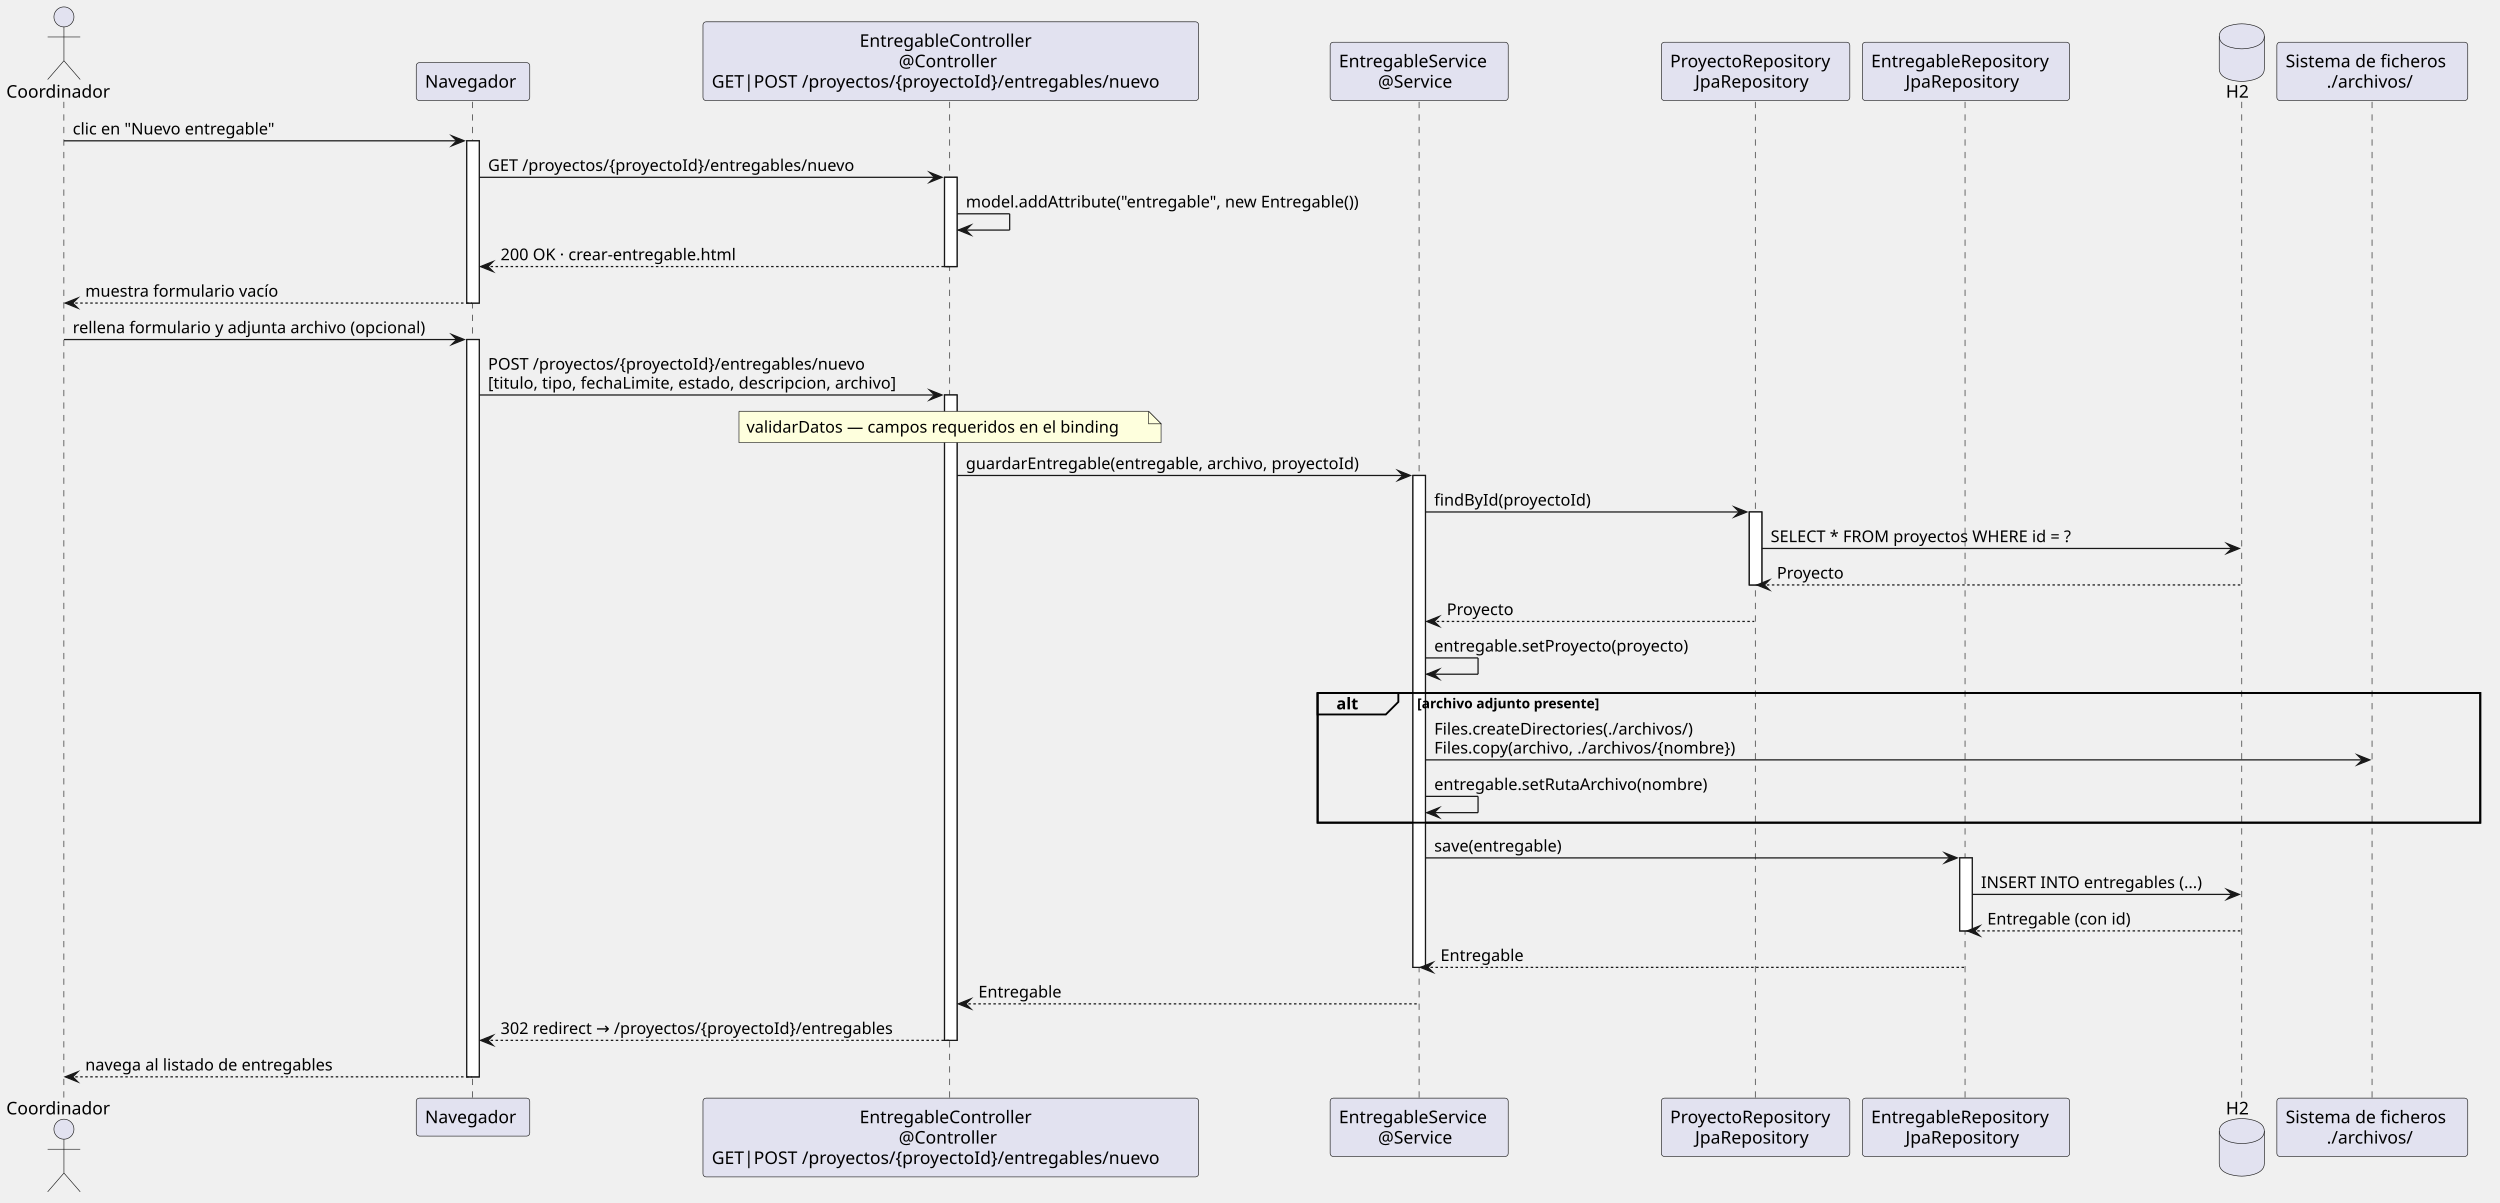
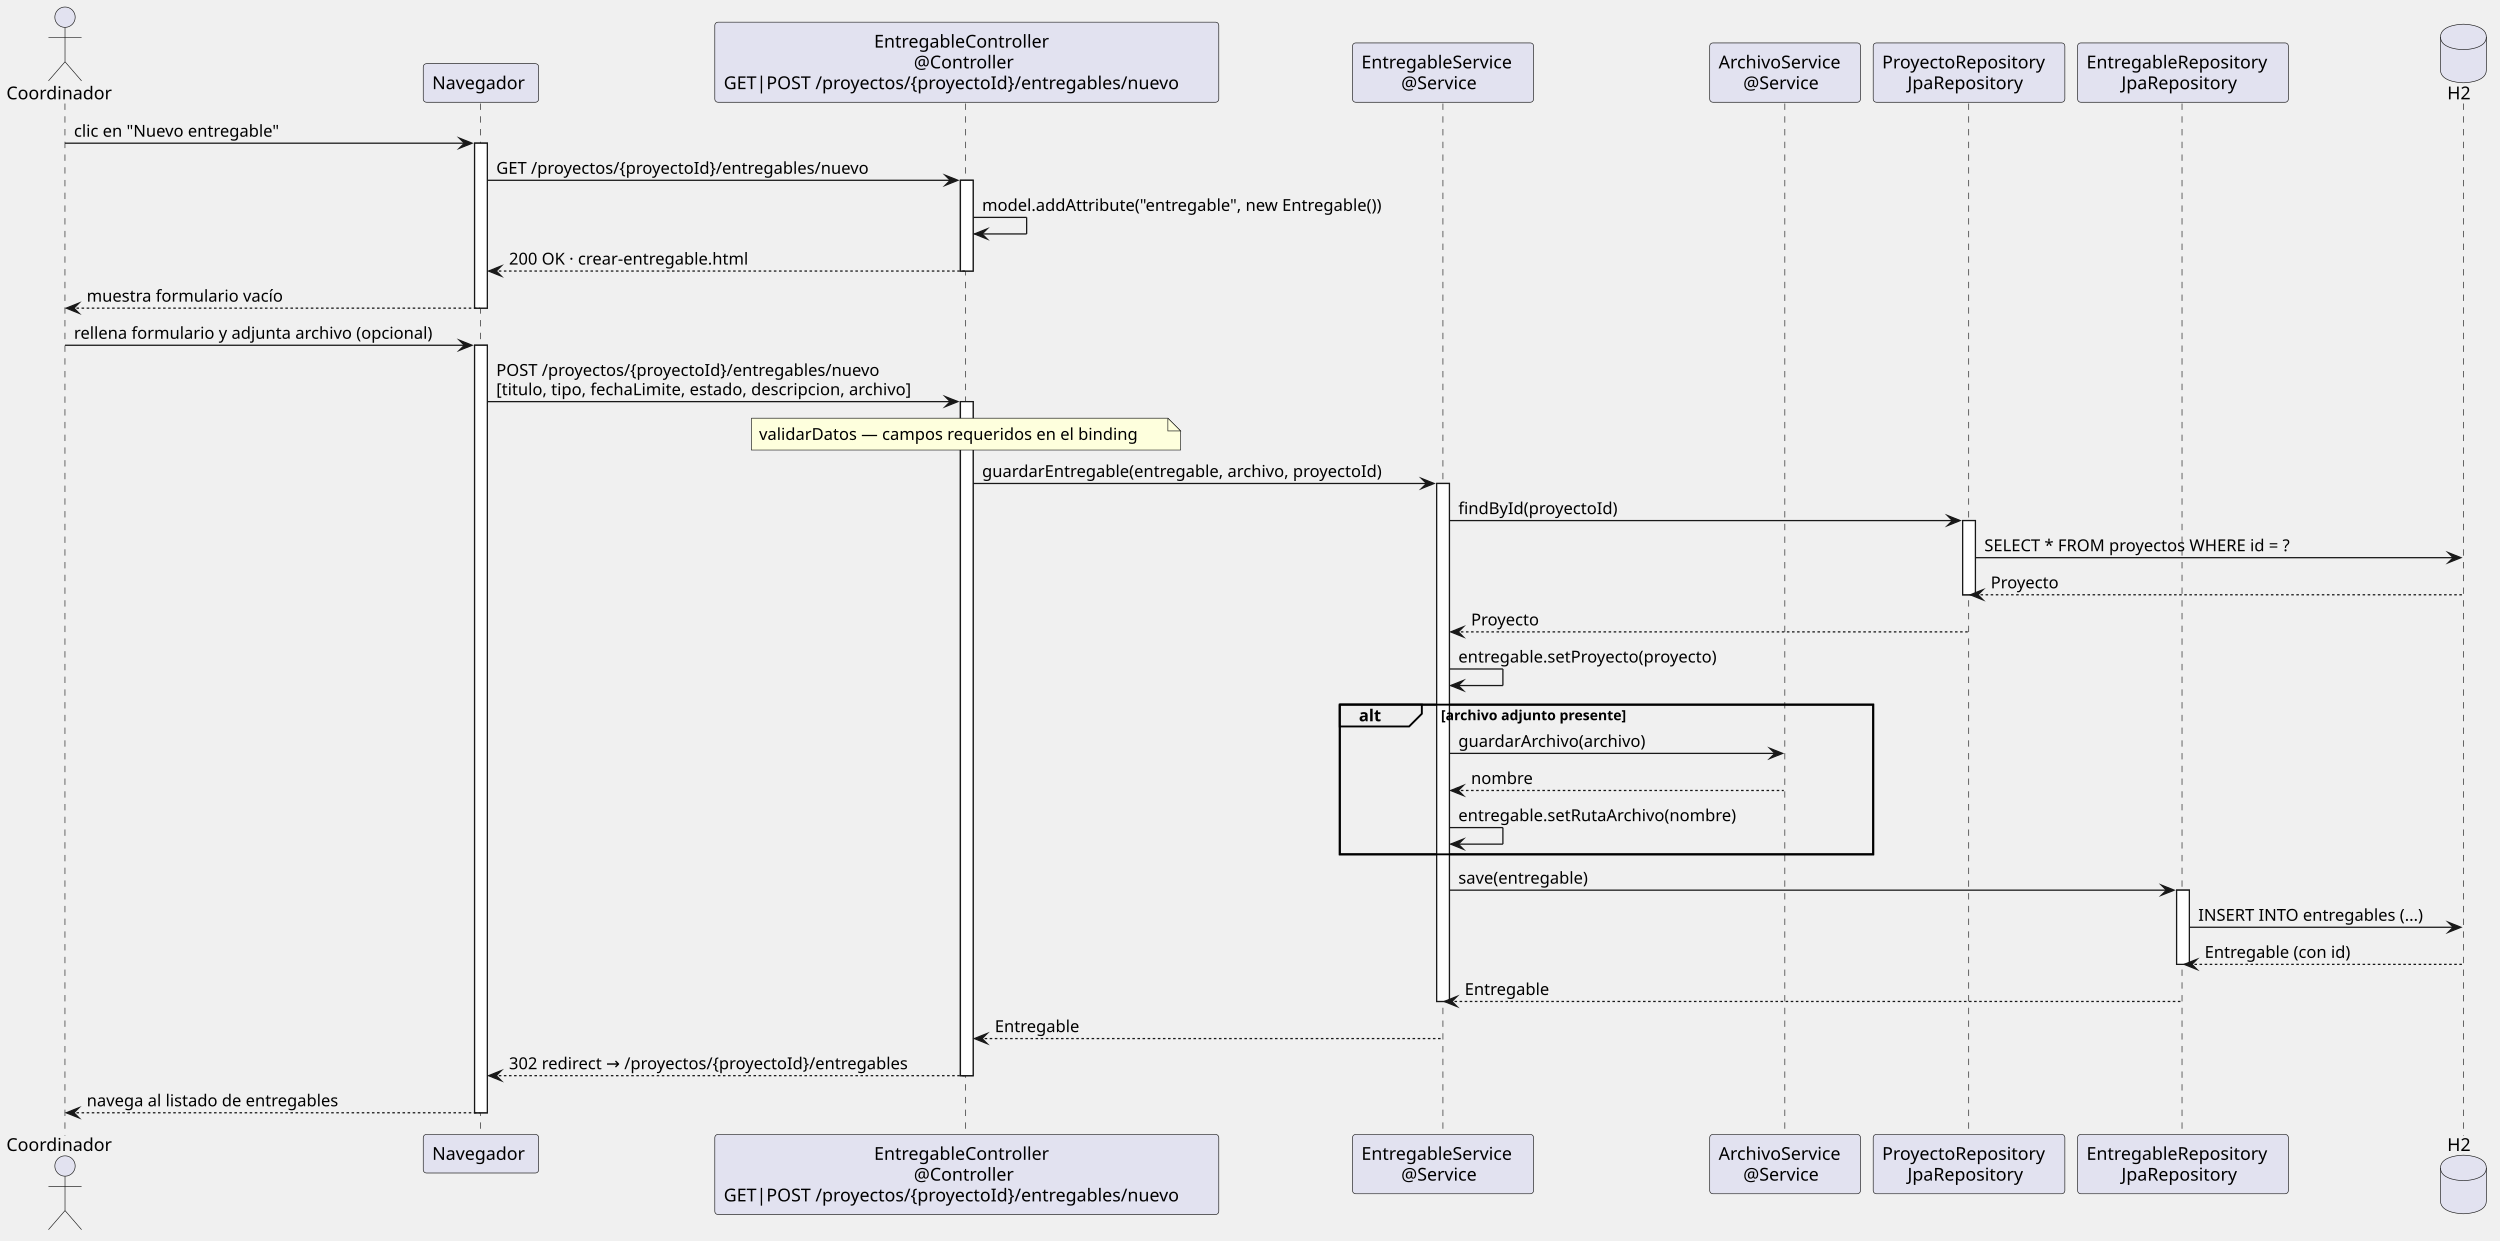
- <svg xmlns="http://www.w3.org/2000/svg" contentStyleType="text/css" data-diagram-type="SEQUENCE" height="960px" preserveAspectRatio="none" style="width:1996px;height:960px;background:#FFFFFF;" version="1.1" viewBox="0 0 1996 960" width="1996px" zoomAndPan="magnify">
+ <svg xmlns="http://www.w3.org/2000/svg" contentStyleType="text/css" data-diagram-type="SEQUENCE" height="974px" preserveAspectRatio="none" style="width:1963px;height:974px;background:#FFFFFF;" version="1.1" viewBox="0 0 1963 974" width="1963px" zoomAndPan="magnify">
  <defs />
  <g>
    <g>
      <rect fill="#FFFFFF" height="129.531" style="stroke:#181818;stroke-width:1;" width="10" x="372.648" y="112.43" />
    </g>
    <g>
-       <rect fill="#FFFFFF" height="588.656" style="stroke:#181818;stroke-width:1;" width="10" x="372.648" y="271.094" />
+       <rect fill="#FFFFFF" height="602.656" style="stroke:#181818;stroke-width:1;" width="10" x="372.648" y="271.094" />
    </g>
    <g>
      <rect fill="#FFFFFF" height="71.266" style="stroke:#181818;stroke-width:1;" width="10" x="754.121" y="141.562" />
    </g>
    <g>
-       <rect fill="#FFFFFF" height="515.258" style="stroke:#181818;stroke-width:1;" width="10" x="754.121" y="315.359" />
-     </g>
-     <g>
-       <rect fill="#FFFFFF" height="392.727" style="stroke:#181818;stroke-width:1;" width="10" x="1128.076" y="379.625" />
-     </g>
-     <g>
-       <rect fill="#FFFFFF" height="58.266" style="stroke:#181818;stroke-width:1;" width="10" x="1396.648" y="408.758" />
-     </g>
-     <g>
-       <rect fill="#FFFFFF" height="58.266" style="stroke:#181818;stroke-width:1;" width="10" x="1564.643" y="684.953" />
-     </g>
-     <rect fill="none" height="103.531" style="stroke:#000000;stroke-width:1.5;" width="928.259" x="1051.989" y="553.289" />
+       <rect fill="#FFFFFF" height="529.258" style="stroke:#181818;stroke-width:1;" width="10" x="754.121" y="315.359" />
+     </g>
+     <g>
+       <rect fill="#FFFFFF" height="406.727" style="stroke:#181818;stroke-width:1;" width="10" x="1128.076" y="379.625" />
+     </g>
+     <g>
+       <rect fill="#FFFFFF" height="58.266" style="stroke:#181818;stroke-width:1;" width="10" x="1541.083" y="408.758" />
+     </g>
+     <g>
+       <rect fill="#FFFFFF" height="58.266" style="stroke:#181818;stroke-width:1;" width="10" x="1709.079" y="698.953" />
+     </g>
+     <rect fill="none" height="117.531" style="stroke:#000000;stroke-width:1.5;" width="418.851" x="1051.989" y="553.289" />
    <g class="participant-lifeline" data-entity-uid="part1" data-qualified-name="Coord" data-source-line="3" id="part1-lifeline">
      <g>
-         <rect fill="#000000" fill-opacity="0" height="796.453" width="8" x="47.049" y="81.297" />
-         <line style="stroke:#181818;stroke-width:0.5;stroke-dasharray:5,5;" x1="51" x2="51" y1="81.297" y2="877.75" />
+         <rect fill="#000000" fill-opacity="0" height="810.453" width="8" x="47.049" y="81.297" />
+         <line style="stroke:#181818;stroke-width:0.5;stroke-dasharray:5,5;" x1="51" x2="51" y1="81.297" y2="891.75" />
      </g>
    </g>
    <g class="participant-lifeline" data-entity-uid="part2" data-qualified-name="Nav" data-source-line="4" id="part2-lifeline">
      <g>
-         <rect fill="#000000" fill-opacity="0" height="796.453" width="8" x="373.648" y="81.297" />
-         <line style="stroke:#181818;stroke-width:0.5;stroke-dasharray:5,5;" x1="377.336" x2="377.336" y1="81.297" y2="877.75" />
+         <rect fill="#000000" fill-opacity="0" height="810.453" width="8" x="373.648" y="81.297" />
+         <line style="stroke:#181818;stroke-width:0.5;stroke-dasharray:5,5;" x1="377.336" x2="377.336" y1="81.297" y2="891.75" />
      </g>
    </g>
    <g class="participant-lifeline" data-entity-uid="part3" data-qualified-name="Ctrl" data-source-line="5" id="part3-lifeline">
      <g>
-         <rect fill="#000000" fill-opacity="0" height="796.453" width="8" x="755.121" y="81.297" />
-         <line style="stroke:#181818;stroke-width:0.5;stroke-dasharray:5,5;" x1="758.258" x2="758.258" y1="81.297" y2="877.75" />
+         <rect fill="#000000" fill-opacity="0" height="810.453" width="8" x="755.121" y="81.297" />
+         <line style="stroke:#181818;stroke-width:0.5;stroke-dasharray:5,5;" x1="758.258" x2="758.258" y1="81.297" y2="891.75" />
      </g>
    </g>
    <g class="participant-lifeline" data-entity-uid="part4" data-qualified-name="Service" data-source-line="6" id="part4-lifeline">
      <g>
-         <rect fill="#000000" fill-opacity="0" height="796.453" width="8" x="1129.076" y="81.297" />
-         <line style="stroke:#181818;stroke-width:0.5;stroke-dasharray:5,5;" x1="1132.989" x2="1132.989" y1="81.297" y2="877.75" />
-       </g>
-     </g>
-     <g class="participant-lifeline" data-entity-uid="part5" data-qualified-name="ProyectoRepo" data-source-line="7" id="part5-lifeline">
-       <g>
-         <rect fill="#000000" fill-opacity="0" height="796.453" width="8" x="1397.648" y="81.297" />
-         <line style="stroke:#181818;stroke-width:0.5;stroke-dasharray:5,5;" x1="1401.404" x2="1401.404" y1="81.297" y2="877.75" />
-       </g>
-     </g>
-     <g class="participant-lifeline" data-entity-uid="part6" data-qualified-name="Repo" data-source-line="8" id="part6-lifeline">
-       <g>
-         <rect fill="#000000" fill-opacity="0" height="796.453" width="8" x="1565.643" y="81.297" />
-         <line style="stroke:#181818;stroke-width:0.5;stroke-dasharray:5,5;" x1="1568.891" x2="1568.891" y1="81.297" y2="877.75" />
-       </g>
-     </g>
-     <g class="participant-lifeline" data-entity-uid="part7" data-qualified-name="DB" data-source-line="9" id="part7-lifeline">
-       <g>
-         <rect fill="#000000" fill-opacity="0" height="796.453" width="8" x="1785.841" y="81.297" />
-         <line style="stroke:#181818;stroke-width:0.5;stroke-dasharray:5,5;" x1="1789.841" x2="1789.841" y1="81.297" y2="877.75" />
-       </g>
-     </g>
-     <g class="participant-lifeline" data-entity-uid="part8" data-qualified-name="FS" data-source-line="10" id="part8-lifeline">
-       <g>
-         <rect fill="#000000" fill-opacity="0" height="796.453" width="8" x="1890.044" y="81.297" />
-         <line style="stroke:#181818;stroke-width:0.5;stroke-dasharray:5,5;" x1="1893.841" x2="1893.841" y1="81.297" y2="877.75" />
+         <rect fill="#000000" fill-opacity="0" height="810.453" width="8" x="1129.076" y="81.297" />
+         <line style="stroke:#181818;stroke-width:0.5;stroke-dasharray:5,5;" x1="1132.989" x2="1132.989" y1="81.297" y2="891.75" />
+       </g>
+     </g>
+     <g class="participant-lifeline" data-entity-uid="part5" data-qualified-name="ArchivoSvc" data-source-line="7" id="part5-lifeline">
+       <g>
+         <rect fill="#000000" fill-opacity="0" height="810.453" width="8" x="1397.648" y="81.297" />
+         <line style="stroke:#181818;stroke-width:0.5;stroke-dasharray:5,5;" x1="1401.455" x2="1401.455" y1="81.297" y2="891.75" />
+       </g>
+     </g>
+     <g class="participant-lifeline" data-entity-uid="part6" data-qualified-name="ProyectoRepo" data-source-line="8" id="part6-lifeline">
+       <g>
+         <rect fill="#000000" fill-opacity="0" height="810.453" width="8" x="1542.083" y="81.297" />
+         <line style="stroke:#181818;stroke-width:0.5;stroke-dasharray:5,5;" x1="1545.84" x2="1545.84" y1="81.297" y2="891.75" />
+       </g>
+     </g>
+     <g class="participant-lifeline" data-entity-uid="part7" data-qualified-name="Repo" data-source-line="9" id="part7-lifeline">
+       <g>
+         <rect fill="#000000" fill-opacity="0" height="810.453" width="8" x="1710.079" y="81.297" />
+         <line style="stroke:#181818;stroke-width:0.5;stroke-dasharray:5,5;" x1="1713.326" x2="1713.326" y1="81.297" y2="891.75" />
+       </g>
+     </g>
+     <g class="participant-lifeline" data-entity-uid="part8" data-qualified-name="DB" data-source-line="10" id="part8-lifeline">
+       <g>
+         <rect fill="#000000" fill-opacity="0" height="810.453" width="8" x="1930.276" y="81.297" />
+         <line style="stroke:#181818;stroke-width:0.5;stroke-dasharray:5,5;" x1="1934.276" x2="1934.276" y1="81.297" y2="891.75" />
      </g>
    </g>
    <g class="participant participant-head" data-entity-uid="part1" data-qualified-name="Coord" data-source-line="3" id="part1-head">
      <text fill="#000000" font-family="sans-serif" font-size="14" lengthAdjust="spacing" textLength="86.099" x="5" y="77.995">Coordinador</text>
      <ellipse cx="51.049" cy="13.5" fill="#E2E2F0" rx="8" ry="8" style="stroke:#181818;stroke-width:0.5;" />
      <path d="M51.049,21.5 L51.049,48.5 M38.049,29.5 L64.049,29.5 M51.049,48.5 L38.049,63.5 M51.049,48.5 L64.049,63.5" fill="none" style="stroke:#181818;stroke-width:0.5;" />
    </g>
    <g class="participant participant-tail" data-entity-uid="part1" data-qualified-name="Coord" data-source-line="3" id="part1-tail">
-       <text fill="#000000" font-family="sans-serif" font-size="14" lengthAdjust="spacing" textLength="86.099" x="5" y="889.745">Coordinador</text>
-       <ellipse cx="51.049" cy="901.547" fill="#E2E2F0" rx="8" ry="8" style="stroke:#181818;stroke-width:0.5;" />
-       <path d="M51.049,909.547 L51.049,936.547 M38.049,917.547 L64.049,917.547 M51.049,936.547 L38.049,951.547 M51.049,936.547 L64.049,951.547" fill="none" style="stroke:#181818;stroke-width:0.5;" />
+       <text fill="#000000" font-family="sans-serif" font-size="14" lengthAdjust="spacing" textLength="86.099" x="5" y="903.745">Coordinador</text>
+       <ellipse cx="51.049" cy="915.547" fill="#E2E2F0" rx="8" ry="8" style="stroke:#181818;stroke-width:0.5;" />
+       <path d="M51.049,923.547 L51.049,950.547 M38.049,931.547 L64.049,931.547 M51.049,950.547 L38.049,965.547 M51.049,950.547 L64.049,965.547" fill="none" style="stroke:#181818;stroke-width:0.5;" />
    </g>
    <g class="participant participant-head" data-entity-uid="part2" data-qualified-name="Nav" data-source-line="4" id="part2-head">
      <rect fill="#E2E2F0" height="30.297" rx="2.5" ry="2.5" style="stroke:#181818;stroke-width:0.5;" width="90.624" x="332.336" y="50" />
      <text fill="#000000" font-family="sans-serif" font-size="14" lengthAdjust="spacing" textLength="76.624" x="339.336" y="69.995">Navegador</text>
    </g>
    <g class="participant participant-tail" data-entity-uid="part2" data-qualified-name="Nav" data-source-line="4" id="part2-tail">
-       <rect fill="#E2E2F0" height="30.297" rx="2.5" ry="2.5" style="stroke:#181818;stroke-width:0.5;" width="90.624" x="332.336" y="876.75" />
-       <text fill="#000000" font-family="sans-serif" font-size="14" lengthAdjust="spacing" textLength="76.624" x="339.336" y="896.745">Navegador</text>
+       <rect fill="#E2E2F0" height="30.297" rx="2.5" ry="2.5" style="stroke:#181818;stroke-width:0.5;" width="90.624" x="332.336" y="890.75" />
+       <text fill="#000000" font-family="sans-serif" font-size="14" lengthAdjust="spacing" textLength="76.624" x="339.336" y="910.745">Navegador</text>
    </g>
    <g class="participant participant-head" data-entity-uid="part3" data-qualified-name="Ctrl" data-source-line="5" id="part3-head">
      <rect fill="#E2E2F0" height="62.891" rx="2.5" ry="2.5" style="stroke:#181818;stroke-width:0.5;" width="395.726" x="561.258" y="17.406" />
      <text fill="#000000" font-family="sans-serif" font-size="14" lengthAdjust="spacing" textLength="145.606" x="686.318" y="37.401">EntregableController</text>
      <text fill="#000000" font-family="sans-serif" font-size="14" lengthAdjust="spacing" textLength="83.173" x="717.535" y="53.698">@Controller</text>
      <text fill="#000000" font-family="sans-serif" font-size="14" lengthAdjust="spacing" textLength="381.726" x="568.258" y="69.995">GET|POST /proyectos/{proyectoId}/entregables/nuevo</text>
    </g>
    <g class="participant participant-tail" data-entity-uid="part3" data-qualified-name="Ctrl" data-source-line="5" id="part3-tail">
-       <rect fill="#E2E2F0" height="62.891" rx="2.5" ry="2.5" style="stroke:#181818;stroke-width:0.5;" width="395.726" x="561.258" y="876.75" />
-       <text fill="#000000" font-family="sans-serif" font-size="14" lengthAdjust="spacing" textLength="145.606" x="686.318" y="896.745">EntregableController</text>
-       <text fill="#000000" font-family="sans-serif" font-size="14" lengthAdjust="spacing" textLength="83.173" x="717.535" y="913.042">@Controller</text>
-       <text fill="#000000" font-family="sans-serif" font-size="14" lengthAdjust="spacing" textLength="381.726" x="568.258" y="929.339">GET|POST /proyectos/{proyectoId}/entregables/nuevo</text>
+       <rect fill="#E2E2F0" height="62.891" rx="2.5" ry="2.5" style="stroke:#181818;stroke-width:0.5;" width="395.726" x="561.258" y="890.75" />
+       <text fill="#000000" font-family="sans-serif" font-size="14" lengthAdjust="spacing" textLength="145.606" x="686.318" y="910.745">EntregableController</text>
+       <text fill="#000000" font-family="sans-serif" font-size="14" lengthAdjust="spacing" textLength="83.173" x="717.535" y="927.042">@Controller</text>
+       <text fill="#000000" font-family="sans-serif" font-size="14" lengthAdjust="spacing" textLength="381.726" x="568.258" y="943.339">GET|POST /proyectos/{proyectoId}/entregables/nuevo</text>
    </g>
    <g class="participant participant-head" data-entity-uid="part4" data-qualified-name="Service" data-source-line="6" id="part4-head">
      <rect fill="#E2E2F0" height="46.594" rx="2.5" ry="2.5" style="stroke:#181818;stroke-width:0.5;" width="142.174" x="1061.989" y="33.703" />
      <text fill="#000000" font-family="sans-serif" font-size="14" lengthAdjust="spacing" textLength="128.174" x="1068.989" y="53.698">EntregableService</text>
      <text fill="#000000" font-family="sans-serif" font-size="14" lengthAdjust="spacing" textLength="65.741" x="1100.206" y="69.995">@Service</text>
    </g>
    <g class="participant participant-tail" data-entity-uid="part4" data-qualified-name="Service" data-source-line="6" id="part4-tail">
-       <rect fill="#E2E2F0" height="46.594" rx="2.5" ry="2.5" style="stroke:#181818;stroke-width:0.5;" width="142.174" x="1061.989" y="876.75" />
-       <text fill="#000000" font-family="sans-serif" font-size="14" lengthAdjust="spacing" textLength="128.174" x="1068.989" y="896.745">EntregableService</text>
-       <text fill="#000000" font-family="sans-serif" font-size="14" lengthAdjust="spacing" textLength="65.741" x="1100.206" y="913.042">@Service</text>
-     </g>
-     <g class="participant participant-head" data-entity-uid="part5" data-qualified-name="ProyectoRepo" data-source-line="7" id="part5-head">
-       <rect fill="#E2E2F0" height="46.594" rx="2.5" ry="2.5" style="stroke:#181818;stroke-width:0.5;" width="150.486" x="1326.404" y="33.703" />
-       <text fill="#000000" font-family="sans-serif" font-size="14" lengthAdjust="spacing" textLength="136.486" x="1333.404" y="53.698">ProyectoRepository</text>
-       <text fill="#000000" font-family="sans-serif" font-size="14" lengthAdjust="spacing" textLength="96.667" x="1353.314" y="69.995">JpaRepository</text>
-     </g>
-     <g class="participant participant-tail" data-entity-uid="part5" data-qualified-name="ProyectoRepo" data-source-line="7" id="part5-tail">
-       <rect fill="#E2E2F0" height="46.594" rx="2.5" ry="2.5" style="stroke:#181818;stroke-width:0.5;" width="150.486" x="1326.404" y="876.75" />
-       <text fill="#000000" font-family="sans-serif" font-size="14" lengthAdjust="spacing" textLength="136.486" x="1333.404" y="896.745">ProyectoRepository</text>
-       <text fill="#000000" font-family="sans-serif" font-size="14" lengthAdjust="spacing" textLength="96.667" x="1353.314" y="913.042">JpaRepository</text>
-     </g>
-     <g class="participant participant-head" data-entity-uid="part6" data-qualified-name="Repo" data-source-line="8" id="part6-head">
-       <rect fill="#E2E2F0" height="46.594" rx="2.5" ry="2.5" style="stroke:#181818;stroke-width:0.5;" width="165.505" x="1486.891" y="33.703" />
-       <text fill="#000000" font-family="sans-serif" font-size="14" lengthAdjust="spacing" textLength="151.505" x="1493.891" y="53.698">EntregableRepository</text>
-       <text fill="#000000" font-family="sans-serif" font-size="14" lengthAdjust="spacing" textLength="96.667" x="1521.31" y="69.995">JpaRepository</text>
-     </g>
-     <g class="participant participant-tail" data-entity-uid="part6" data-qualified-name="Repo" data-source-line="8" id="part6-tail">
-       <rect fill="#E2E2F0" height="46.594" rx="2.5" ry="2.5" style="stroke:#181818;stroke-width:0.5;" width="165.505" x="1486.891" y="876.75" />
-       <text fill="#000000" font-family="sans-serif" font-size="14" lengthAdjust="spacing" textLength="151.505" x="1493.891" y="896.745">EntregableRepository</text>
-       <text fill="#000000" font-family="sans-serif" font-size="14" lengthAdjust="spacing" textLength="96.667" x="1521.31" y="913.042">JpaRepository</text>
-     </g>
-     <g class="participant participant-head" data-entity-uid="part7" data-qualified-name="DB" data-source-line="9" id="part7-head">
-       <text fill="#000000" font-family="sans-serif" font-size="14" lengthAdjust="spacing" textLength="19.435" x="1777.123" y="77.995">H2</text>
-       <path d="M1771.841,29 C1771.841,19 1789.841,19 1789.841,19 C1789.841,19 1807.841,19 1807.841,29 L1807.841,55 C1807.841,65 1789.841,65 1789.841,65 C1789.841,65 1771.841,65 1771.841,55 L1771.841,29" fill="#E2E2F0" style="stroke:#181818;stroke-width:0.5;" />
-       <path d="M1771.841,29 C1771.841,39 1789.841,39 1789.841,39 C1789.841,39 1807.841,39 1807.841,29" fill="none" style="stroke:#181818;stroke-width:0.5;" />
-     </g>
-     <g class="participant participant-tail" data-entity-uid="part7" data-qualified-name="DB" data-source-line="9" id="part7-tail">
-       <text fill="#000000" font-family="sans-serif" font-size="14" lengthAdjust="spacing" textLength="19.435" x="1777.123" y="889.745">H2</text>
-       <path d="M1771.841,903.047 C1771.841,893.047 1789.841,893.047 1789.841,893.047 C1789.841,893.047 1807.841,893.047 1807.841,903.047 L1807.841,929.047 C1807.841,939.047 1789.841,939.047 1789.841,939.047 C1789.841,939.047 1771.841,939.047 1771.841,929.047 L1771.841,903.047" fill="#E2E2F0" style="stroke:#181818;stroke-width:0.5;" />
-       <path d="M1771.841,903.047 C1771.841,913.047 1789.841,913.047 1789.841,913.047 C1789.841,913.047 1807.841,913.047 1807.841,903.047" fill="none" style="stroke:#181818;stroke-width:0.5;" />
-     </g>
-     <g class="participant participant-head" data-entity-uid="part8" data-qualified-name="FS" data-source-line="10" id="part8-head">
-       <rect fill="#E2E2F0" height="46.594" rx="2.5" ry="2.5" style="stroke:#181818;stroke-width:0.5;" width="152.407" x="1817.841" y="33.703" />
-       <text fill="#000000" font-family="sans-serif" font-size="14" lengthAdjust="spacing" textLength="138.407" x="1824.841" y="53.698">Sistema de ficheros</text>
-       <text fill="#000000" font-family="sans-serif" font-size="14" lengthAdjust="spacing" textLength="72.823" x="1857.633" y="69.995">./archivos/</text>
-     </g>
-     <g class="participant participant-tail" data-entity-uid="part8" data-qualified-name="FS" data-source-line="10" id="part8-tail">
-       <rect fill="#E2E2F0" height="46.594" rx="2.5" ry="2.5" style="stroke:#181818;stroke-width:0.5;" width="152.407" x="1817.841" y="876.75" />
-       <text fill="#000000" font-family="sans-serif" font-size="14" lengthAdjust="spacing" textLength="138.407" x="1824.841" y="896.745">Sistema de ficheros</text>
-       <text fill="#000000" font-family="sans-serif" font-size="14" lengthAdjust="spacing" textLength="72.823" x="1857.633" y="913.042">./archivos/</text>
+       <rect fill="#E2E2F0" height="46.594" rx="2.5" ry="2.5" style="stroke:#181818;stroke-width:0.5;" width="142.174" x="1061.989" y="890.75" />
+       <text fill="#000000" font-family="sans-serif" font-size="14" lengthAdjust="spacing" textLength="128.174" x="1068.989" y="910.745">EntregableService</text>
+       <text fill="#000000" font-family="sans-serif" font-size="14" lengthAdjust="spacing" textLength="65.741" x="1100.206" y="927.042">@Service</text>
+     </g>
+     <g class="participant participant-head" data-entity-uid="part5" data-qualified-name="ArchivoSvc" data-source-line="7" id="part5-head">
+       <rect fill="#E2E2F0" height="46.594" rx="2.5" ry="2.5" style="stroke:#181818;stroke-width:0.5;" width="118.385" x="1342.455" y="33.703" />
+       <text fill="#000000" font-family="sans-serif" font-size="14" lengthAdjust="spacing" textLength="104.385" x="1349.455" y="53.698">ArchivoService</text>
+       <text fill="#000000" font-family="sans-serif" font-size="14" lengthAdjust="spacing" textLength="65.741" x="1368.777" y="69.995">@Service</text>
+     </g>
+     <g class="participant participant-tail" data-entity-uid="part5" data-qualified-name="ArchivoSvc" data-source-line="7" id="part5-tail">
+       <rect fill="#E2E2F0" height="46.594" rx="2.5" ry="2.5" style="stroke:#181818;stroke-width:0.5;" width="118.385" x="1342.455" y="890.75" />
+       <text fill="#000000" font-family="sans-serif" font-size="14" lengthAdjust="spacing" textLength="104.385" x="1349.455" y="910.745">ArchivoService</text>
+       <text fill="#000000" font-family="sans-serif" font-size="14" lengthAdjust="spacing" textLength="65.741" x="1368.777" y="927.042">@Service</text>
+     </g>
+     <g class="participant participant-head" data-entity-uid="part6" data-qualified-name="ProyectoRepo" data-source-line="8" id="part6-head">
+       <rect fill="#E2E2F0" height="46.594" rx="2.5" ry="2.5" style="stroke:#181818;stroke-width:0.5;" width="150.486" x="1470.84" y="33.703" />
+       <text fill="#000000" font-family="sans-serif" font-size="14" lengthAdjust="spacing" textLength="136.486" x="1477.84" y="53.698">ProyectoRepository</text>
+       <text fill="#000000" font-family="sans-serif" font-size="14" lengthAdjust="spacing" textLength="96.667" x="1497.749" y="69.995">JpaRepository</text>
+     </g>
+     <g class="participant participant-tail" data-entity-uid="part6" data-qualified-name="ProyectoRepo" data-source-line="8" id="part6-tail">
+       <rect fill="#E2E2F0" height="46.594" rx="2.5" ry="2.5" style="stroke:#181818;stroke-width:0.5;" width="150.486" x="1470.84" y="890.75" />
+       <text fill="#000000" font-family="sans-serif" font-size="14" lengthAdjust="spacing" textLength="136.486" x="1477.84" y="910.745">ProyectoRepository</text>
+       <text fill="#000000" font-family="sans-serif" font-size="14" lengthAdjust="spacing" textLength="96.667" x="1497.749" y="927.042">JpaRepository</text>
+     </g>
+     <g class="participant participant-head" data-entity-uid="part7" data-qualified-name="Repo" data-source-line="9" id="part7-head">
+       <rect fill="#E2E2F0" height="46.594" rx="2.5" ry="2.5" style="stroke:#181818;stroke-width:0.5;" width="165.505" x="1631.326" y="33.703" />
+       <text fill="#000000" font-family="sans-serif" font-size="14" lengthAdjust="spacing" textLength="151.505" x="1638.326" y="53.698">EntregableRepository</text>
+       <text fill="#000000" font-family="sans-serif" font-size="14" lengthAdjust="spacing" textLength="96.667" x="1665.745" y="69.995">JpaRepository</text>
+     </g>
+     <g class="participant participant-tail" data-entity-uid="part7" data-qualified-name="Repo" data-source-line="9" id="part7-tail">
+       <rect fill="#E2E2F0" height="46.594" rx="2.5" ry="2.5" style="stroke:#181818;stroke-width:0.5;" width="165.505" x="1631.326" y="890.75" />
+       <text fill="#000000" font-family="sans-serif" font-size="14" lengthAdjust="spacing" textLength="151.505" x="1638.326" y="910.745">EntregableRepository</text>
+       <text fill="#000000" font-family="sans-serif" font-size="14" lengthAdjust="spacing" textLength="96.667" x="1665.745" y="927.042">JpaRepository</text>
+     </g>
+     <g class="participant participant-head" data-entity-uid="part8" data-qualified-name="DB" data-source-line="10" id="part8-head">
+       <text fill="#000000" font-family="sans-serif" font-size="14" lengthAdjust="spacing" textLength="19.435" x="1921.559" y="77.995">H2</text>
+       <path d="M1916.276,29 C1916.276,19 1934.276,19 1934.276,19 C1934.276,19 1952.276,19 1952.276,29 L1952.276,55 C1952.276,65 1934.276,65 1934.276,65 C1934.276,65 1916.276,65 1916.276,55 L1916.276,29" fill="#E2E2F0" style="stroke:#181818;stroke-width:0.5;" />
+       <path d="M1916.276,29 C1916.276,39 1934.276,39 1934.276,39 C1934.276,39 1952.276,39 1952.276,29" fill="none" style="stroke:#181818;stroke-width:0.5;" />
+     </g>
+     <g class="participant participant-tail" data-entity-uid="part8" data-qualified-name="DB" data-source-line="10" id="part8-tail">
+       <text fill="#000000" font-family="sans-serif" font-size="14" lengthAdjust="spacing" textLength="19.435" x="1921.559" y="903.745">H2</text>
+       <path d="M1916.276,917.047 C1916.276,907.047 1934.276,907.047 1934.276,907.047 C1934.276,907.047 1952.276,907.047 1952.276,917.047 L1952.276,943.047 C1952.276,953.047 1934.276,953.047 1934.276,953.047 C1934.276,953.047 1916.276,953.047 1916.276,943.047 L1916.276,917.047" fill="#E2E2F0" style="stroke:#181818;stroke-width:0.5;" />
+       <path d="M1916.276,917.047 C1916.276,927.047 1934.276,927.047 1934.276,927.047 C1934.276,927.047 1952.276,927.047 1952.276,917.047" fill="none" style="stroke:#181818;stroke-width:0.5;" />
    </g>
    <g>
      <rect fill="#FFFFFF" height="129.531" style="stroke:#181818;stroke-width:1;" width="10" x="372.648" y="112.43" />
    </g>
    <g>
-       <rect fill="#FFFFFF" height="588.656" style="stroke:#181818;stroke-width:1;" width="10" x="372.648" y="271.094" />
+       <rect fill="#FFFFFF" height="602.656" style="stroke:#181818;stroke-width:1;" width="10" x="372.648" y="271.094" />
    </g>
    <g>
      <rect fill="#FFFFFF" height="71.266" style="stroke:#181818;stroke-width:1;" width="10" x="754.121" y="141.562" />
    </g>
    <g>
-       <rect fill="#FFFFFF" height="515.258" style="stroke:#181818;stroke-width:1;" width="10" x="754.121" y="315.359" />
-     </g>
-     <g>
-       <rect fill="#FFFFFF" height="392.727" style="stroke:#181818;stroke-width:1;" width="10" x="1128.076" y="379.625" />
-     </g>
-     <g>
-       <rect fill="#FFFFFF" height="58.266" style="stroke:#181818;stroke-width:1;" width="10" x="1396.648" y="408.758" />
-     </g>
-     <g>
-       <rect fill="#FFFFFF" height="58.266" style="stroke:#181818;stroke-width:1;" width="10" x="1564.643" y="684.953" />
+       <rect fill="#FFFFFF" height="529.258" style="stroke:#181818;stroke-width:1;" width="10" x="754.121" y="315.359" />
+     </g>
+     <g>
+       <rect fill="#FFFFFF" height="406.727" style="stroke:#181818;stroke-width:1;" width="10" x="1128.076" y="379.625" />
+     </g>
+     <g>
+       <rect fill="#FFFFFF" height="58.266" style="stroke:#181818;stroke-width:1;" width="10" x="1541.083" y="408.758" />
+     </g>
+     <g>
+       <rect fill="#FFFFFF" height="58.266" style="stroke:#181818;stroke-width:1;" width="10" x="1709.079" y="698.953" />
    </g>
    <g class="message" data-entity-1="part1" data-entity-2="part2" data-source-line="12" id="msg1">
      <polygon fill="#181818" points="360.648,108.43,370.648,112.43,360.648,116.43,364.648,112.43" style="stroke:#181818;stroke-width:1;stroke-linejoin:miter;stroke-miterlimit:10;" />
      <line style="stroke:#181818;stroke-width:1;" x1="51.049" x2="366.648" y1="112.43" y2="112.43" />
      <text fill="#000000" font-family="sans-serif" font-size="13" lengthAdjust="spacing" textLength="174.478" x="58.049" y="107.364">clic en "Nuevo entregable"</text>
    </g>
    <g class="message" data-entity-1="part2" data-entity-2="part3" data-source-line="14" id="msg2">
      <polygon fill="#181818" points="742.121,137.562,752.121,141.562,742.121,145.562,746.121,141.562" style="stroke:#181818;stroke-width:1;stroke-linejoin:miter;stroke-miterlimit:10;" />
      <line style="stroke:#181818;stroke-width:1;" x1="382.648" x2="748.121" y1="141.562" y2="141.562" />
      <text fill="#000000" font-family="sans-serif" font-size="13" lengthAdjust="spacing" textLength="315.815" x="389.648" y="136.497">GET /proyectos/{proyectoId}/entregables/nuevo</text>
    </g>
    <g class="message" data-entity-1="part3" data-entity-2="part3" data-source-line="16" id="msg3">
      <line style="stroke:#181818;stroke-width:1;" x1="764.121" x2="806.121" y1="170.695" y2="170.695" />
      <line style="stroke:#181818;stroke-width:1;" x1="806.121" x2="806.121" y1="170.695" y2="183.695" />
      <line style="stroke:#181818;stroke-width:1;" x1="765.121" x2="806.121" y1="183.695" y2="183.695" />
      <polygon fill="#181818" points="775.121,179.695,765.121,183.695,775.121,187.695,771.121,183.695" style="stroke:#181818;stroke-width:1;stroke-linejoin:miter;stroke-miterlimit:10;" />
      <text fill="#000000" font-family="sans-serif" font-size="13" lengthAdjust="spacing" textLength="339.955" x="771.121" y="165.629">model.addAttribute("entregable", new Entregable())</text>
    </g>
    <g class="message" data-entity-1="part3" data-entity-2="part2" data-source-line="17" id="msg4">
      <polygon fill="#181818" points="393.648,208.828,383.648,212.828,393.648,216.828,389.648,212.828" style="stroke:#181818;stroke-width:1;stroke-linejoin:miter;stroke-miterlimit:10;" />
      <line style="stroke:#181818;stroke-width:1;stroke-dasharray:2,2;" x1="387.648" x2="758.121" y1="212.828" y2="212.828" />
      <text fill="#000000" font-family="sans-serif" font-size="13" lengthAdjust="spacing" textLength="203.093" x="399.648" y="207.762">200 OK · crear-entregable.html</text>
    </g>
    <g class="message" data-entity-1="part2" data-entity-2="part1" data-source-line="19" id="msg5">
      <polygon fill="#181818" points="62.049,237.961,52.049,241.961,62.049,245.961,58.049,241.961" style="stroke:#181818;stroke-width:1;stroke-linejoin:miter;stroke-miterlimit:10;" />
      <line style="stroke:#181818;stroke-width:1;stroke-dasharray:2,2;" x1="56.049" x2="376.648" y1="241.961" y2="241.961" />
      <text fill="#000000" font-family="sans-serif" font-size="13" lengthAdjust="spacing" textLength="163.985" x="68.049" y="236.895">muestra formulario vacío</text>
    </g>
    <g class="message" data-entity-1="part1" data-entity-2="part2" data-source-line="22" id="msg6">
      <polygon fill="#181818" points="360.648,267.094,370.648,271.094,360.648,275.094,364.648,271.094" style="stroke:#181818;stroke-width:1;stroke-linejoin:miter;stroke-miterlimit:10;" />
      <line style="stroke:#181818;stroke-width:1;" x1="51.049" x2="366.648" y1="271.094" y2="271.094" />
      <text fill="#000000" font-family="sans-serif" font-size="13" lengthAdjust="spacing" textLength="302.599" x="58.049" y="266.028">rellena formulario y adjunta archivo (opcional)</text>
    </g>
    <g class="message" data-entity-1="part2" data-entity-2="part3" data-source-line="24" id="msg7">
      <polygon fill="#181818" points="742.121,311.359,752.121,315.359,742.121,319.359,746.121,315.359" style="stroke:#181818;stroke-width:1;stroke-linejoin:miter;stroke-miterlimit:10;" />
      <line style="stroke:#181818;stroke-width:1;" x1="382.648" x2="748.121" y1="315.359" y2="315.359" />
      <text fill="#000000" font-family="sans-serif" font-size="13" lengthAdjust="spacing" textLength="323.851" x="389.648" y="295.161">POST /proyectos/{proyectoId}/entregables/nuevo</text>
      <text fill="#000000" font-family="sans-serif" font-size="13" lengthAdjust="spacing" textLength="352.473" x="389.648" y="310.293">[titulo, tipo, fechaLimite, estado, descripcion, archivo]</text>
    </g>
    <path d="M590,328.359 L590,353.359 L927,353.359 L927,338.359 L917,328.359 L590,328.359" fill="#FEFFDD" style="stroke:#181818;stroke-width:0.5;" />
    <path d="M917,328.359 L917,338.359 L927,338.359 L917,328.359" fill="#FEFFDD" style="stroke:#181818;stroke-width:0.5;" />
    <text fill="#000000" font-family="sans-serif" font-size="13" lengthAdjust="spacing" textLength="316.869" x="596" y="345.426">validarDatos — campos requeridos en el binding</text>
    <g class="message" data-entity-1="part3" data-entity-2="part4" data-source-line="29" id="msg8">
      <polygon fill="#181818" points="1116.076,375.625,1126.076,379.625,1116.076,383.625,1120.076,379.625" style="stroke:#181818;stroke-width:1;stroke-linejoin:miter;stroke-miterlimit:10;" />
      <line style="stroke:#181818;stroke-width:1;" x1="764.121" x2="1122.076" y1="379.625" y2="379.625" />
      <text fill="#000000" font-family="sans-serif" font-size="13" lengthAdjust="spacing" textLength="337.251" x="771.121" y="374.559">guardarEntregable(entregable, archivo, proyectoId)</text>
    </g>
-     <g class="message" data-entity-1="part4" data-entity-2="part5" data-source-line="31" id="msg9">
-       <polygon fill="#181818" points="1384.648,404.758,1394.648,408.758,1384.648,412.758,1388.648,408.758" style="stroke:#181818;stroke-width:1;stroke-linejoin:miter;stroke-miterlimit:10;" />
-       <line style="stroke:#181818;stroke-width:1;" x1="1138.076" x2="1390.648" y1="408.758" y2="408.758" />
+     <g class="message" data-entity-1="part4" data-entity-2="part6" data-source-line="31" id="msg9">
+       <polygon fill="#181818" points="1529.083,404.758,1539.083,408.758,1529.083,412.758,1533.083,408.758" style="stroke:#181818;stroke-width:1;stroke-linejoin:miter;stroke-miterlimit:10;" />
+       <line style="stroke:#181818;stroke-width:1;" x1="1138.076" x2="1535.083" y1="408.758" y2="408.758" />
      <text fill="#000000" font-family="sans-serif" font-size="13" lengthAdjust="spacing" textLength="133.047" x="1145.076" y="403.692">findById(proyectoId)</text>
    </g>
-     <g class="message" data-entity-1="part5" data-entity-2="part7" data-source-line="33" id="msg10">
-       <polygon fill="#181818" points="1777.841,433.891,1787.841,437.891,1777.841,441.891,1781.841,437.891" style="stroke:#181818;stroke-width:1;stroke-linejoin:miter;stroke-miterlimit:10;" />
-       <line style="stroke:#181818;stroke-width:1;" x1="1406.648" x2="1783.841" y1="437.891" y2="437.891" />
-       <text fill="#000000" font-family="sans-serif" font-size="13" lengthAdjust="spacing" textLength="264.285" x="1413.648" y="432.825">SELECT * FROM proyectos WHERE id = ?</text>
-     </g>
-     <g class="message" data-entity-1="part7" data-entity-2="part5" data-source-line="34" id="msg11">
-       <polygon fill="#181818" points="1412.648,463.023,1402.648,467.023,1412.648,471.023,1408.648,467.023" style="stroke:#181818;stroke-width:1;stroke-linejoin:miter;stroke-miterlimit:10;" />
-       <line style="stroke:#181818;stroke-width:1;stroke-dasharray:2,2;" x1="1406.648" x2="1788.841" y1="467.023" y2="467.023" />
-       <text fill="#000000" font-family="sans-serif" font-size="13" lengthAdjust="spacing" textLength="57.027" x="1418.648" y="461.957">Proyecto</text>
-     </g>
-     <g class="message" data-entity-1="part5" data-entity-2="part4" data-source-line="36" id="msg12">
+     <g class="message" data-entity-1="part6" data-entity-2="part8" data-source-line="33" id="msg10">
+       <polygon fill="#181818" points="1922.276,433.891,1932.276,437.891,1922.276,441.891,1926.276,437.891" style="stroke:#181818;stroke-width:1;stroke-linejoin:miter;stroke-miterlimit:10;" />
+       <line style="stroke:#181818;stroke-width:1;" x1="1551.083" x2="1928.276" y1="437.891" y2="437.891" />
+       <text fill="#000000" font-family="sans-serif" font-size="13" lengthAdjust="spacing" textLength="264.285" x="1558.083" y="432.825">SELECT * FROM proyectos WHERE id = ?</text>
+     </g>
+     <g class="message" data-entity-1="part8" data-entity-2="part6" data-source-line="34" id="msg11">
+       <polygon fill="#181818" points="1557.083,463.023,1547.083,467.023,1557.083,471.023,1553.083,467.023" style="stroke:#181818;stroke-width:1;stroke-linejoin:miter;stroke-miterlimit:10;" />
+       <line style="stroke:#181818;stroke-width:1;stroke-dasharray:2,2;" x1="1551.083" x2="1933.276" y1="467.023" y2="467.023" />
+       <text fill="#000000" font-family="sans-serif" font-size="13" lengthAdjust="spacing" textLength="57.027" x="1563.083" y="461.957">Proyecto</text>
+     </g>
+     <g class="message" data-entity-1="part6" data-entity-2="part4" data-source-line="36" id="msg12">
      <polygon fill="#181818" points="1149.076,492.156,1139.076,496.156,1149.076,500.156,1145.076,496.156" style="stroke:#181818;stroke-width:1;stroke-linejoin:miter;stroke-miterlimit:10;" />
-       <line style="stroke:#181818;stroke-width:1;stroke-dasharray:2,2;" x1="1143.076" x2="1400.648" y1="496.156" y2="496.156" />
+       <line style="stroke:#181818;stroke-width:1;stroke-dasharray:2,2;" x1="1143.076" x2="1545.083" y1="496.156" y2="496.156" />
      <text fill="#000000" font-family="sans-serif" font-size="13" lengthAdjust="spacing" textLength="57.027" x="1155.076" y="491.09">Proyecto</text>
    </g>
    <g class="message" data-entity-1="part4" data-entity-2="part4" data-source-line="37" id="msg13">
      <line style="stroke:#181818;stroke-width:1;" x1="1138.076" x2="1180.076" y1="525.289" y2="525.289" />
      <line style="stroke:#181818;stroke-width:1;" x1="1180.076" x2="1180.076" y1="525.289" y2="538.289" />
      <line style="stroke:#181818;stroke-width:1;" x1="1139.076" x2="1180.076" y1="538.289" y2="538.289" />
      <polygon fill="#181818" points="1149.076,534.289,1139.076,538.289,1149.076,542.289,1145.076,538.289" style="stroke:#181818;stroke-width:1;stroke-linejoin:miter;stroke-miterlimit:10;" />
      <text fill="#000000" font-family="sans-serif" font-size="13" lengthAdjust="spacing" textLength="219.369" x="1145.076" y="520.223">entregable.setProyecto(proyecto)</text>
    </g>
    <path d="M1051.989,553.289 L1116.432,553.289 L1116.432,560.422 L1106.432,570.422 L1051.989,570.422 L1051.989,553.289" fill="#EEEEEE" style="stroke:#000000;stroke-width:1.5;" />
-     <rect fill="none" height="103.531" style="stroke:#000000;stroke-width:1.5;" width="928.259" x="1051.989" y="553.289" />
+     <rect fill="none" height="117.531" style="stroke:#000000;stroke-width:1.5;" width="418.851" x="1051.989" y="553.289" />
    <text fill="#000000" font-family="sans-serif" font-size="13" font-weight="700" lengthAdjust="spacing" textLength="19.443" x="1066.989" y="566.356">alt</text>
    <text fill="#000000" font-family="sans-serif" font-size="11" font-weight="700" lengthAdjust="spacing" textLength="166.273" x="1131.432" y="565.5">[archivo adjunto presente]</text>
-     <g class="message" data-entity-1="part4" data-entity-2="part8" data-source-line="40" id="msg14">
-       <polygon fill="#181818" points="1882.044,602.688,1892.044,606.688,1882.044,610.688,1886.044,606.688" style="stroke:#181818;stroke-width:1;stroke-linejoin:miter;stroke-miterlimit:10;" />
-       <line style="stroke:#181818;stroke-width:1;" x1="1138.076" x2="1888.044" y1="606.688" y2="606.688" />
-       <text fill="#000000" font-family="sans-serif" font-size="13" lengthAdjust="spacing" textLength="223.812" x="1145.076" y="586.489">Files.createDirectories(./archivos/)</text>
-       <text fill="#000000" font-family="sans-serif" font-size="13" lengthAdjust="spacing" textLength="265.63" x="1145.076" y="601.622">Files.copy(archivo, ./archivos/{nombre})</text>
-     </g>
-     <g class="message" data-entity-1="part4" data-entity-2="part4" data-source-line="41" id="msg15">
-       <line style="stroke:#181818;stroke-width:1;" x1="1138.076" x2="1180.076" y1="635.82" y2="635.82" />
-       <line style="stroke:#181818;stroke-width:1;" x1="1180.076" x2="1180.076" y1="635.82" y2="648.82" />
-       <line style="stroke:#181818;stroke-width:1;" x1="1139.076" x2="1180.076" y1="648.82" y2="648.82" />
-       <polygon fill="#181818" points="1149.076,644.82,1139.076,648.82,1149.076,652.82,1145.076,648.82" style="stroke:#181818;stroke-width:1;stroke-linejoin:miter;stroke-miterlimit:10;" />
-       <text fill="#000000" font-family="sans-serif" font-size="13" lengthAdjust="spacing" textLength="234.571" x="1145.076" y="630.754">entregable.setRutaArchivo(nombre)</text>
-     </g>
-     <g class="message" data-entity-1="part4" data-entity-2="part6" data-source-line="44" id="msg16">
-       <polygon fill="#181818" points="1552.643,680.953,1562.643,684.953,1552.643,688.953,1556.643,684.953" style="stroke:#181818;stroke-width:1;stroke-linejoin:miter;stroke-miterlimit:10;" />
-       <line style="stroke:#181818;stroke-width:1;" x1="1138.076" x2="1558.643" y1="684.953" y2="684.953" />
-       <text fill="#000000" font-family="sans-serif" font-size="13" lengthAdjust="spacing" textLength="111.332" x="1145.076" y="679.887">save(entregable)</text>
-     </g>
-     <g class="message" data-entity-1="part6" data-entity-2="part7" data-source-line="46" id="msg17">
-       <polygon fill="#181818" points="1777.841,710.086,1787.841,714.086,1777.841,718.086,1781.841,714.086" style="stroke:#181818;stroke-width:1;stroke-linejoin:miter;stroke-miterlimit:10;" />
-       <line style="stroke:#181818;stroke-width:1;" x1="1574.643" x2="1783.841" y1="714.086" y2="714.086" />
-       <text fill="#000000" font-family="sans-serif" font-size="13" lengthAdjust="spacing" textLength="191.198" x="1581.643" y="709.02">INSERT INTO entregables (...)</text>
-     </g>
-     <g class="message" data-entity-1="part7" data-entity-2="part6" data-source-line="47" id="msg18">
-       <polygon fill="#181818" points="1580.643,739.219,1570.643,743.219,1580.643,747.219,1576.643,743.219" style="stroke:#181818;stroke-width:1;stroke-linejoin:miter;stroke-miterlimit:10;" />
-       <line style="stroke:#181818;stroke-width:1;stroke-dasharray:2,2;" x1="1574.643" x2="1788.841" y1="743.219" y2="743.219" />
-       <text fill="#000000" font-family="sans-serif" font-size="13" lengthAdjust="spacing" textLength="124.585" x="1586.643" y="738.153">Entregable (con id)</text>
-     </g>
-     <g class="message" data-entity-1="part6" data-entity-2="part4" data-source-line="49" id="msg19">
-       <polygon fill="#181818" points="1144.076,768.352,1134.076,772.352,1144.076,776.352,1140.076,772.352" style="stroke:#181818;stroke-width:1;stroke-linejoin:miter;stroke-miterlimit:10;" />
-       <line style="stroke:#181818;stroke-width:1;stroke-dasharray:2,2;" x1="1138.076" x2="1568.643" y1="772.352" y2="772.352" />
-       <text fill="#000000" font-family="sans-serif" font-size="13" lengthAdjust="spacing" textLength="70.973" x="1150.076" y="767.286">Entregable</text>
-     </g>
-     <g class="message" data-entity-1="part4" data-entity-2="part3" data-source-line="51" id="msg20">
-       <polygon fill="#181818" points="775.121,797.484,765.121,801.484,775.121,805.484,771.121,801.484" style="stroke:#181818;stroke-width:1;stroke-linejoin:miter;stroke-miterlimit:10;" />
-       <line style="stroke:#181818;stroke-width:1;stroke-dasharray:2,2;" x1="769.121" x2="1132.076" y1="801.484" y2="801.484" />
-       <text fill="#000000" font-family="sans-serif" font-size="13" lengthAdjust="spacing" textLength="70.973" x="781.121" y="796.418">Entregable</text>
-     </g>
-     <g class="message" data-entity-1="part3" data-entity-2="part2" data-source-line="53" id="msg21">
-       <polygon fill="#181818" points="393.648,826.617,383.648,830.617,393.648,834.617,389.648,830.617" style="stroke:#181818;stroke-width:1;stroke-linejoin:miter;stroke-miterlimit:10;" />
-       <line style="stroke:#181818;stroke-width:1;stroke-dasharray:2,2;" x1="387.648" x2="758.121" y1="830.617" y2="830.617" />
-       <text fill="#000000" font-family="sans-serif" font-size="13" lengthAdjust="spacing" textLength="339.847" x="399.648" y="825.551">302 redirect → /proyectos/{proyectoId}/entregables</text>
-     </g>
-     <g class="message" data-entity-1="part2" data-entity-2="part1" data-source-line="55" id="msg22">
-       <polygon fill="#181818" points="62.049,855.75,52.049,859.75,62.049,863.75,58.049,859.75" style="stroke:#181818;stroke-width:1;stroke-linejoin:miter;stroke-miterlimit:10;" />
-       <line style="stroke:#181818;stroke-width:1;stroke-dasharray:2,2;" x1="56.049" x2="376.648" y1="859.75" y2="859.75" />
-       <text fill="#000000" font-family="sans-serif" font-size="13" lengthAdjust="spacing" textLength="213.269" x="68.049" y="854.684">navega al listado de entregables</text>
+     <g class="message" data-entity-1="part4" data-entity-2="part5" data-source-line="40" id="msg14">
+       <polygon fill="#181818" points="1389.648,587.555,1399.648,591.555,1389.648,595.555,1393.648,591.555" style="stroke:#181818;stroke-width:1;stroke-linejoin:miter;stroke-miterlimit:10;" />
+       <line style="stroke:#181818;stroke-width:1;" x1="1138.076" x2="1395.648" y1="591.555" y2="591.555" />
+       <text fill="#000000" font-family="sans-serif" font-size="13" lengthAdjust="spacing" textLength="158.349" x="1145.076" y="586.489">guardarArchivo(archivo)</text>
+     </g>
+     <g class="message" data-entity-1="part5" data-entity-2="part4" data-source-line="41" id="msg15">
+       <polygon fill="#181818" points="1149.076,616.688,1139.076,620.688,1149.076,624.688,1145.076,620.688" style="stroke:#181818;stroke-width:1;stroke-linejoin:miter;stroke-miterlimit:10;" />
+       <line style="stroke:#181818;stroke-width:1;stroke-dasharray:2,2;" x1="1143.076" x2="1400.648" y1="620.688" y2="620.688" />
+       <text fill="#000000" font-family="sans-serif" font-size="13" lengthAdjust="spacing" textLength="50.451" x="1155.076" y="615.622">nombre</text>
+     </g>
+     <g class="message" data-entity-1="part4" data-entity-2="part4" data-source-line="42" id="msg16">
+       <line style="stroke:#181818;stroke-width:1;" x1="1138.076" x2="1180.076" y1="649.82" y2="649.82" />
+       <line style="stroke:#181818;stroke-width:1;" x1="1180.076" x2="1180.076" y1="649.82" y2="662.82" />
+       <line style="stroke:#181818;stroke-width:1;" x1="1139.076" x2="1180.076" y1="662.82" y2="662.82" />
+       <polygon fill="#181818" points="1149.076,658.82,1139.076,662.82,1149.076,666.82,1145.076,662.82" style="stroke:#181818;stroke-width:1;stroke-linejoin:miter;stroke-miterlimit:10;" />
+       <text fill="#000000" font-family="sans-serif" font-size="13" lengthAdjust="spacing" textLength="234.571" x="1145.076" y="644.754">entregable.setRutaArchivo(nombre)</text>
+     </g>
+     <g class="message" data-entity-1="part4" data-entity-2="part7" data-source-line="45" id="msg17">
+       <polygon fill="#181818" points="1697.079,694.953,1707.079,698.953,1697.079,702.953,1701.079,698.953" style="stroke:#181818;stroke-width:1;stroke-linejoin:miter;stroke-miterlimit:10;" />
+       <line style="stroke:#181818;stroke-width:1;" x1="1138.076" x2="1703.079" y1="698.953" y2="698.953" />
+       <text fill="#000000" font-family="sans-serif" font-size="13" lengthAdjust="spacing" textLength="111.332" x="1145.076" y="693.887">save(entregable)</text>
+     </g>
+     <g class="message" data-entity-1="part7" data-entity-2="part8" data-source-line="47" id="msg18">
+       <polygon fill="#181818" points="1922.276,724.086,1932.276,728.086,1922.276,732.086,1926.276,728.086" style="stroke:#181818;stroke-width:1;stroke-linejoin:miter;stroke-miterlimit:10;" />
+       <line style="stroke:#181818;stroke-width:1;" x1="1719.079" x2="1928.276" y1="728.086" y2="728.086" />
+       <text fill="#000000" font-family="sans-serif" font-size="13" lengthAdjust="spacing" textLength="191.198" x="1726.079" y="723.02">INSERT INTO entregables (...)</text>
+     </g>
+     <g class="message" data-entity-1="part8" data-entity-2="part7" data-source-line="48" id="msg19">
+       <polygon fill="#181818" points="1725.079,753.219,1715.079,757.219,1725.079,761.219,1721.079,757.219" style="stroke:#181818;stroke-width:1;stroke-linejoin:miter;stroke-miterlimit:10;" />
+       <line style="stroke:#181818;stroke-width:1;stroke-dasharray:2,2;" x1="1719.079" x2="1933.276" y1="757.219" y2="757.219" />
+       <text fill="#000000" font-family="sans-serif" font-size="13" lengthAdjust="spacing" textLength="124.585" x="1731.079" y="752.153">Entregable (con id)</text>
+     </g>
+     <g class="message" data-entity-1="part7" data-entity-2="part4" data-source-line="50" id="msg20">
+       <polygon fill="#181818" points="1144.076,782.352,1134.076,786.352,1144.076,790.352,1140.076,786.352" style="stroke:#181818;stroke-width:1;stroke-linejoin:miter;stroke-miterlimit:10;" />
+       <line style="stroke:#181818;stroke-width:1;stroke-dasharray:2,2;" x1="1138.076" x2="1713.079" y1="786.352" y2="786.352" />
+       <text fill="#000000" font-family="sans-serif" font-size="13" lengthAdjust="spacing" textLength="70.973" x="1150.076" y="781.286">Entregable</text>
+     </g>
+     <g class="message" data-entity-1="part4" data-entity-2="part3" data-source-line="52" id="msg21">
+       <polygon fill="#181818" points="775.121,811.484,765.121,815.484,775.121,819.484,771.121,815.484" style="stroke:#181818;stroke-width:1;stroke-linejoin:miter;stroke-miterlimit:10;" />
+       <line style="stroke:#181818;stroke-width:1;stroke-dasharray:2,2;" x1="769.121" x2="1132.076" y1="815.484" y2="815.484" />
+       <text fill="#000000" font-family="sans-serif" font-size="13" lengthAdjust="spacing" textLength="70.973" x="781.121" y="810.418">Entregable</text>
+     </g>
+     <g class="message" data-entity-1="part3" data-entity-2="part2" data-source-line="54" id="msg22">
+       <polygon fill="#181818" points="393.648,840.617,383.648,844.617,393.648,848.617,389.648,844.617" style="stroke:#181818;stroke-width:1;stroke-linejoin:miter;stroke-miterlimit:10;" />
+       <line style="stroke:#181818;stroke-width:1;stroke-dasharray:2,2;" x1="387.648" x2="758.121" y1="844.617" y2="844.617" />
+       <text fill="#000000" font-family="sans-serif" font-size="13" lengthAdjust="spacing" textLength="339.847" x="399.648" y="839.551">302 redirect → /proyectos/{proyectoId}/entregables</text>
+     </g>
+     <g class="message" data-entity-1="part2" data-entity-2="part1" data-source-line="56" id="msg23">
+       <polygon fill="#181818" points="62.049,869.75,52.049,873.75,62.049,877.75,58.049,873.75" style="stroke:#181818;stroke-width:1;stroke-linejoin:miter;stroke-miterlimit:10;" />
+       <line style="stroke:#181818;stroke-width:1;stroke-dasharray:2,2;" x1="56.049" x2="376.648" y1="873.75" y2="873.75" />
+       <text fill="#000000" font-family="sans-serif" font-size="13" lengthAdjust="spacing" textLength="213.269" x="68.049" y="868.684">navega al listado de entregables</text>
    </g>
  </g>
</svg>
